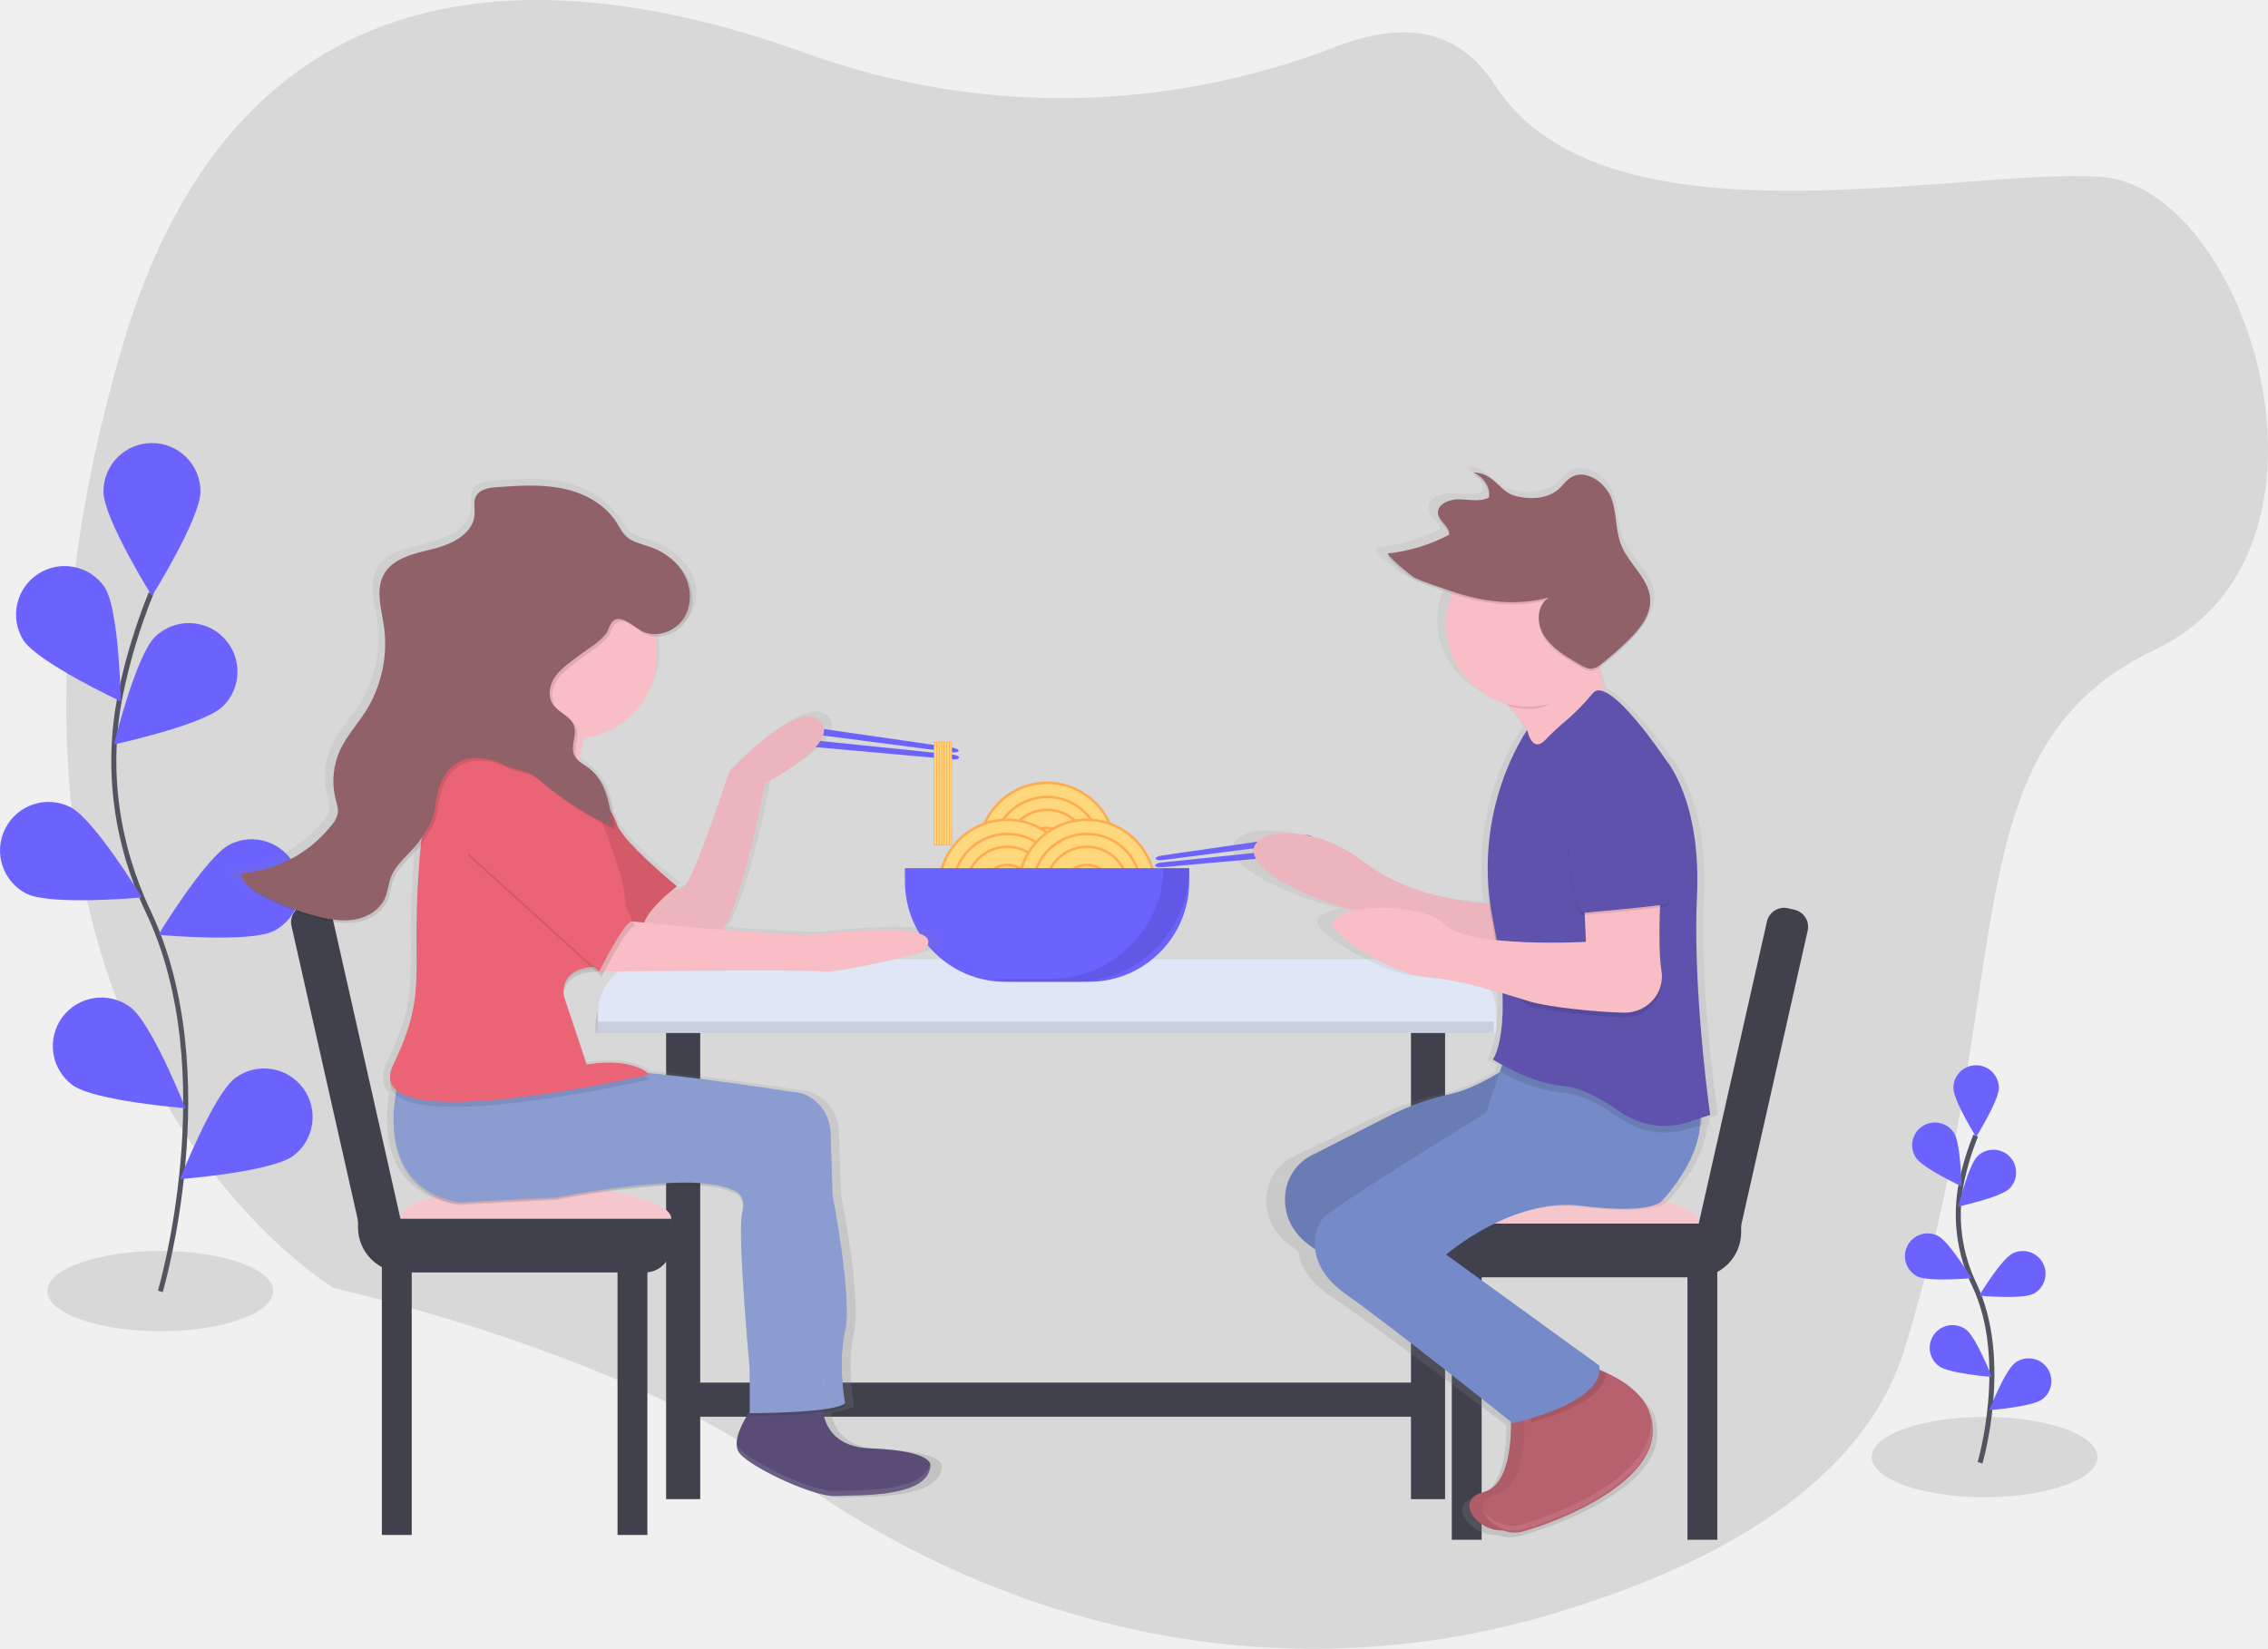
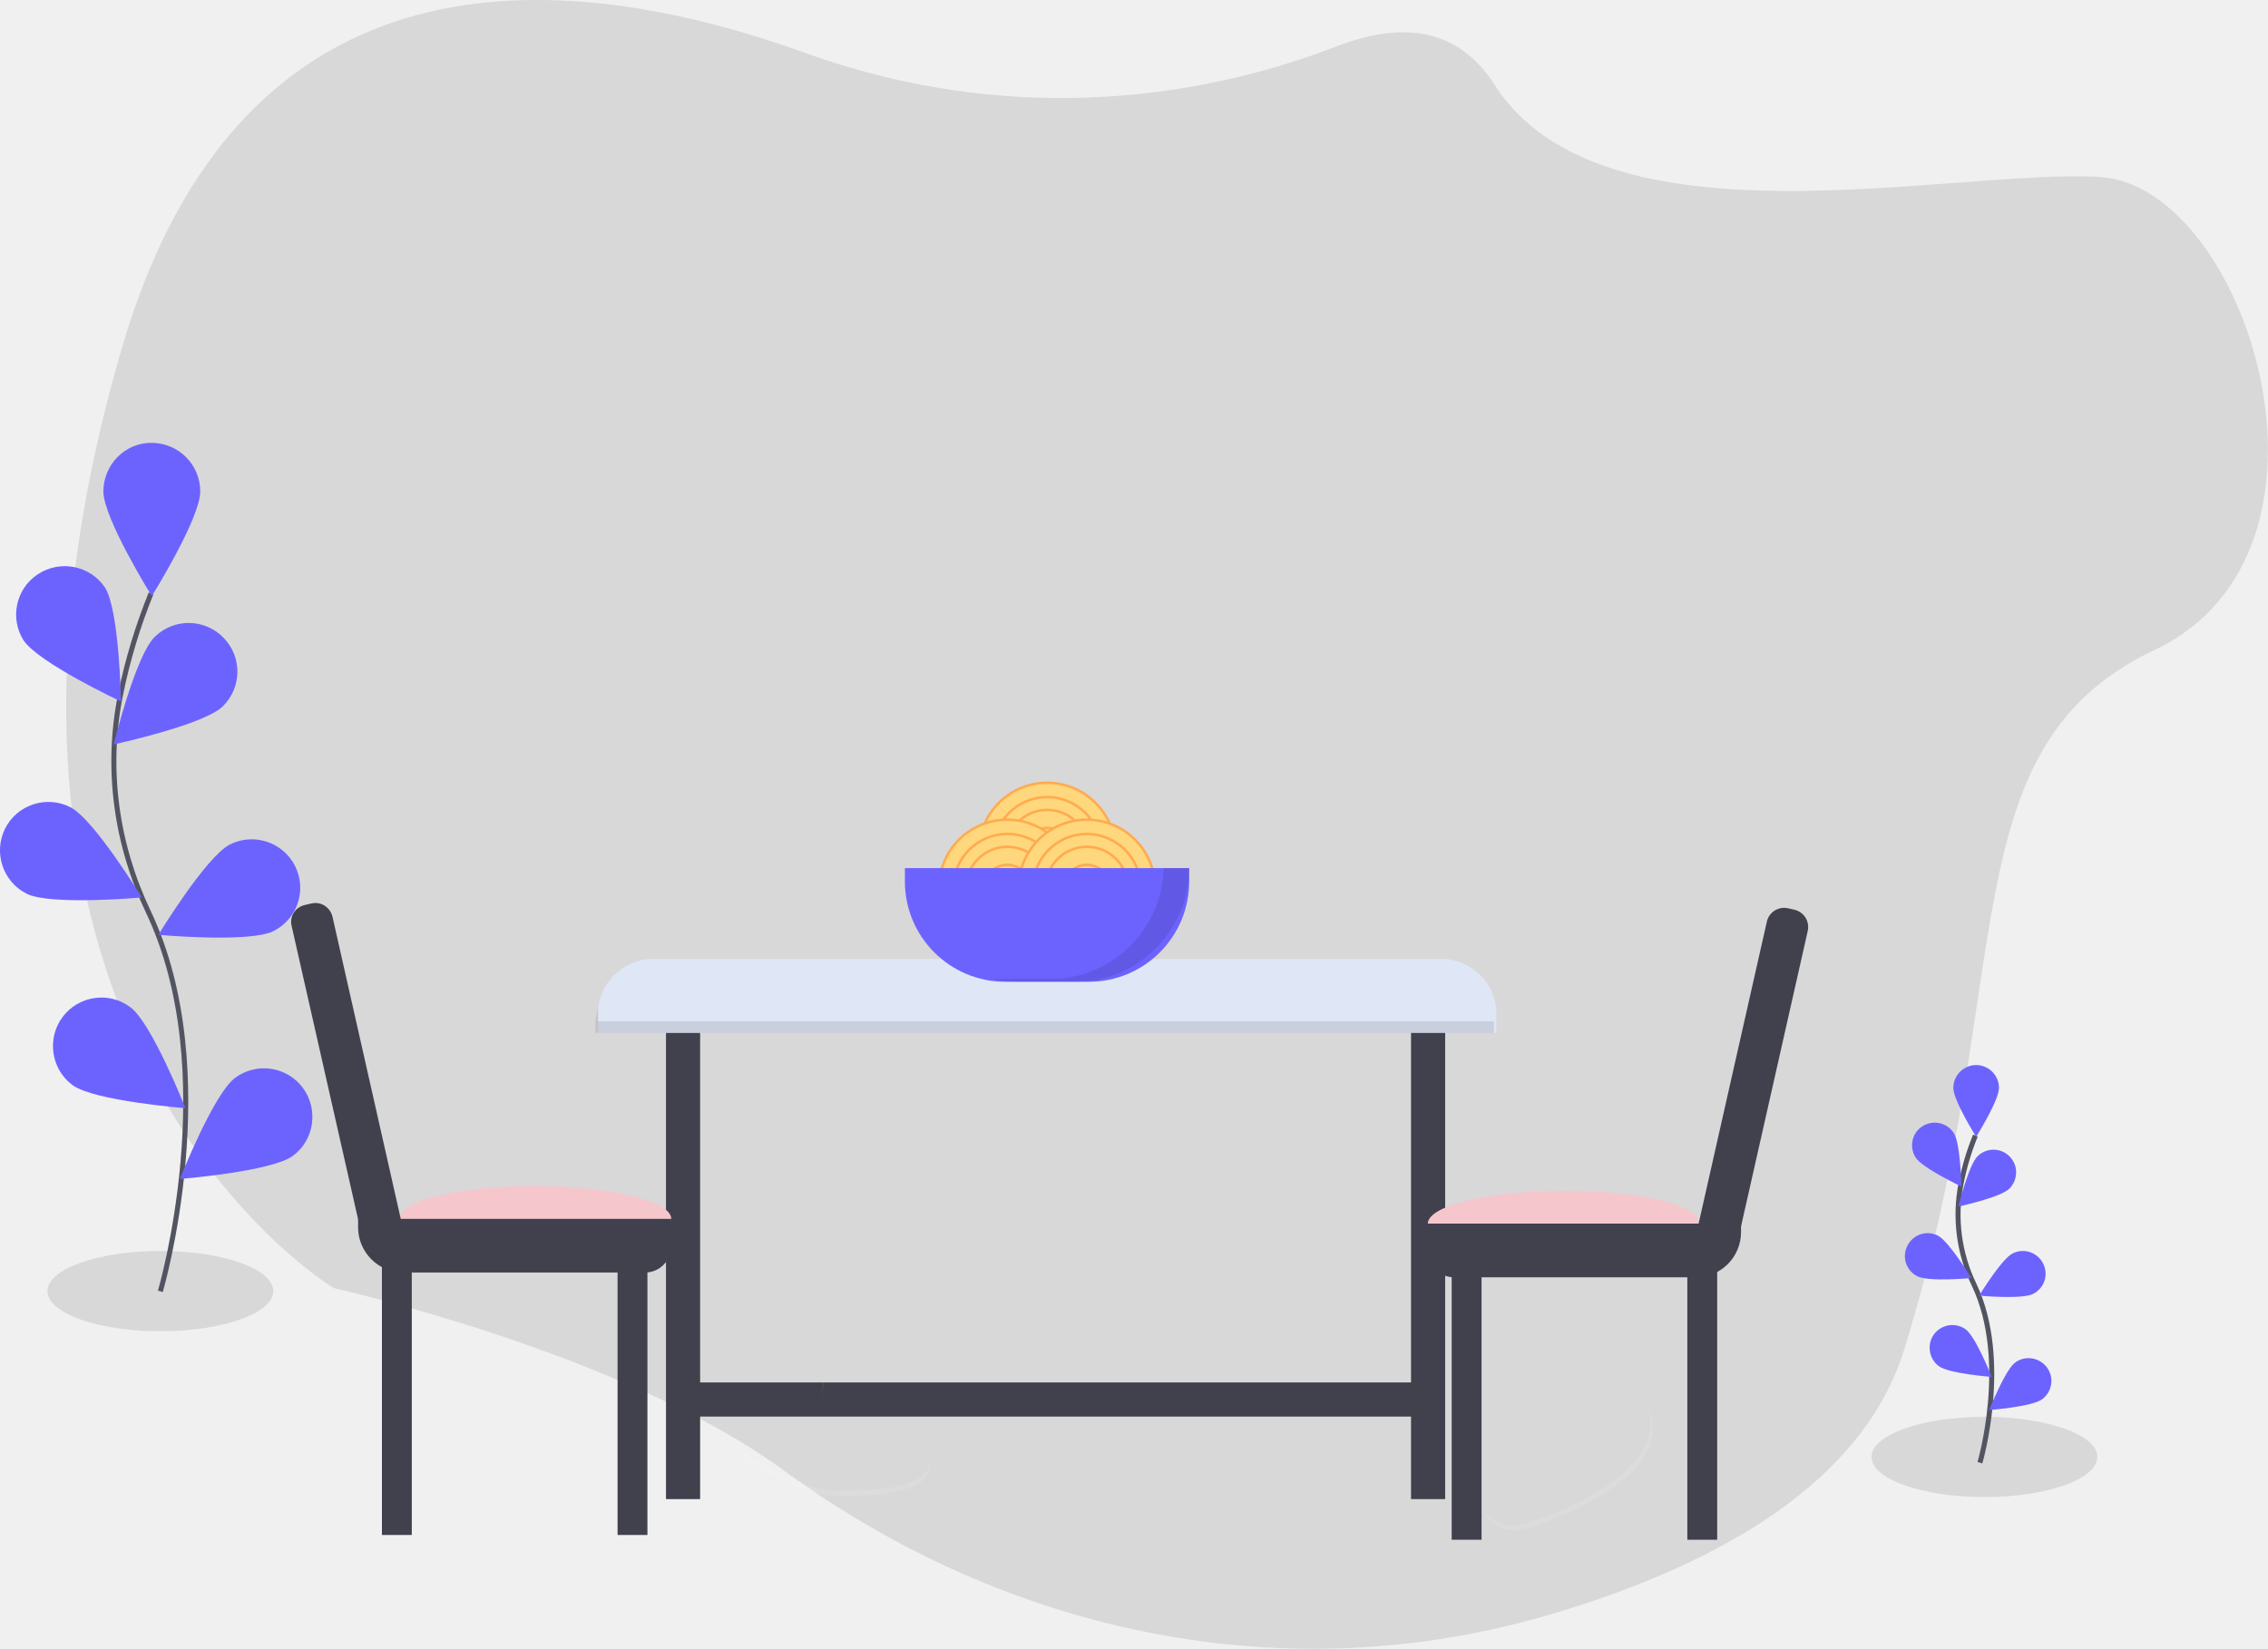
- <svg xmlns="http://www.w3.org/2000/svg" xmlns:xlink="http://www.w3.org/1999/xlink" id="d6af144a-e925-4ddf-847c-b38e3205da29" data-name="Layer 1" width="903.77" height="657.14" viewBox="0 0 903.77 657.14">
-   <defs>
-     <linearGradient id="a8b3c97d-e0d9-42bd-b729-a4d45980fc6b" x1="736" y1="734.18" x2="736" y2="307.18" gradientUnits="userSpaceOnUse">
-       <stop offset="0" stop-color="gray" stop-opacity="0.25" />
-       <stop offset="0.54" stop-color="gray" stop-opacity="0.12" />
-       <stop offset="1" stop-color="gray" stop-opacity="0.1" />
-     </linearGradient>
-     <linearGradient id="b66fe85f-ad74-4eee-9789-144feaee2a7f" x1="381.42" y1="718.18" x2="381.42" y2="312.18" xlink:href="#a8b3c97d-e0d9-42bd-b729-a4d45980fc6b" />
-   </defs>
-   <ellipse cx="63.87" cy="514.57" rx="45" ry="16" opacity="0.1" />
-   <ellipse cx="790.85" cy="580.72" rx="45" ry="16" opacity="0.1" />
-   <path d="M681,139.86c-68.48,26.45-142.71,27.68-211.66,2.78C371.62,107.36,244,98.33,196.71,260,116,536.21,281.12,634.8,281.12,634.8s115.28,25.84,179.11,72.53c90.67,66.32,201.71,88.49,306.31,57.39,66.89-19.89,124.22-52.52,140.61-105.91,45.84-149.32,16.74-239.07,99.7-278.44s36.8-185.22-22.2-188.53-198,30.52-241-36.77C728.32,131.18,704.87,130.63,681,139.86Z" transform="translate(-148.11 -121.43)" opacity="0.1" />
-   <path d="M937.14,704.42s12-40.84-2.26-70.9a64.51,64.51,0,0,1-5.22-40.47,108.49,108.49,0,0,1,5.73-19" transform="translate(-148.11 -121.43)" fill="none" stroke="#535461" stroke-miterlimit="10" stroke-width="2" />
-   <path d="M926.51,555.06c0,5,9.06,19.52,9.06,19.52s9.06-14.51,9.06-19.52a9.06,9.06,0,0,0-18.13,0Z" transform="translate(-148.11 -121.43)" fill="#6c63ff" />
-   <path d="M911.53,582.79c2.72,4.2,18.22,11.46,18.22,11.46s-.28-17.11-3-21.31a9.06,9.06,0,1,0-15.21,9.85Z" transform="translate(-148.11 -121.43)" fill="#6c63ff" />
-   <path d="M912.18,630.16c4.47,2.25,21.51.7,21.51.7s-8.88-14.63-13.35-16.88a9.06,9.06,0,1,0-8.16,16.18Z" transform="translate(-148.11 -121.43)" fill="#6c63ff" />
-   <path d="M920.75,665.9c4,3,21.08,4.32,21.08,4.32s-6.28-15.92-10.3-18.89a9.06,9.06,0,0,0-10.78,14.57Z" transform="translate(-148.11 -121.43)" fill="#6c63ff" />
-   <path d="M948.77,595.22c-3.59,3.49-20.32,7.1-20.32,7.1s4.1-16.61,7.69-20.1a9.06,9.06,0,0,1,12.63,13Z" transform="translate(-148.11 -121.43)" fill="#6c63ff" />
-   <path d="M958.26,637.13c-4.47,2.25-21.51.7-21.51.7S945.63,623.2,950.1,621a9.06,9.06,0,0,1,8.16,16.18Z" transform="translate(-148.11 -121.43)" fill="#6c63ff" />
-   <path d="M961.89,679.14c-4,3-21.08,4.32-21.08,4.32s6.28-15.92,10.3-18.89a9.06,9.06,0,0,1,10.78,14.57Z" transform="translate(-148.11 -121.43)" fill="#6c63ff" />
-   <path d="M212,636.12S237.69,549,207.2,484.8c-12.8-26.93-17-57.15-11.13-86.37a231.54,231.54,0,0,1,12.23-40.54" transform="translate(-148.11 -121.43)" fill="none" stroke="#535461" stroke-miterlimit="10" stroke-width="2" />
-   <path d="M189.33,317.34c0,10.68,19.34,41.66,19.34,41.66S228,328,228,317.34a19.34,19.34,0,1,0-38.68,0Z" transform="translate(-148.11 -121.43)" fill="#6c63ff" />
-   <path d="M157.36,376.51c5.81,9,38.88,24.46,38.88,24.46s-.6-36.52-6.41-45.48a19.34,19.34,0,0,0-32.47,21Z" transform="translate(-148.11 -121.43)" fill="#6c63ff" />
-   <path d="M158.75,477.63c9.54,4.81,45.91,1.49,45.91,1.49s-19-31.22-28.49-36a19.34,19.34,0,0,0-17.42,34.54Z" transform="translate(-148.11 -121.43)" fill="#6c63ff" />
-   <path d="M177,553.9c8.59,6.35,45,9.22,45,9.22s-13.4-34-22-40.32a19.34,19.34,0,0,0-23,31.1Z" transform="translate(-148.11 -121.43)" fill="#6c63ff" />
-   <path d="M236.85,403c-7.66,7.44-43.36,15.15-43.36,15.15s8.74-35.46,16.4-42.9a19.34,19.34,0,0,1,27,27.75Z" transform="translate(-148.11 -121.43)" fill="#6c63ff" />
-   <path d="M257.1,492.51c-9.54,4.81-45.91,1.49-45.91,1.49s19-31.22,28.49-36a19.34,19.34,0,1,1,17.42,34.54Z" transform="translate(-148.11 -121.43)" fill="#6c63ff" />
-   <path d="M264.85,582.17c-8.59,6.35-45,9.22-45,9.22s13.4-34,22-40.32a19.34,19.34,0,0,1,23,31.1Z" transform="translate(-148.11 -121.43)" fill="#6c63ff" />
-   <path d="M527.26,421.22,471.53,414c-2.26-.29-4-1.15-3.94-1.9h0c.1-.75,2-1.1,4.31-.77l55.61,8.05c1.53.22,2.69.8,2.62,1.31h0C530.06,421.17,528.78,421.42,527.26,421.22Z" transform="translate(-148.11 -121.43)" fill="#6c63ff" />
-   <path d="M527.61,422.17l-55.9-5.78c-2.27-.23-4.2.19-4.27.94h0c-.07.75,1.74,1.54,4,1.74l56,5c1.54.14,2.8-.16,2.85-.67h0C530.33,422.86,529.14,422.33,527.61,422.17Z" transform="translate(-148.11 -121.43)" fill="#6c63ff" />
-   <path d="M611.47,464.22,667.19,457c2.26-.29,4-1.15,3.94-1.9h0c-.1-.75-2-1.1-4.31-.77l-55.61,8.05c-1.53.22-2.69.8-2.62,1.31h0C608.66,464.17,609.94,464.42,611.47,464.22Z" transform="translate(-148.11 -121.43)" fill="#6c63ff" />
-   <path d="M611.11,465.17l55.9-5.78c2.27-.23,4.2.19,4.27.94h0c.07.75-1.74,1.54-4,1.74l-56,5c-1.54.14-2.8-.16-2.85-.67h0C608.39,465.86,609.58,465.33,611.11,465.17Z" transform="translate(-148.11 -121.43)" fill="#6c63ff" />
-   <rect x="265.44" y="402.64" width="13.59" height="194.86" fill="#40414d" />
-   <rect x="562.26" y="402.64" width="13.59" height="194.86" fill="#40414d" />
-   <path d="M260.25,386.78h314a22,22,0,0,1,22,22v2.92a0,0,0,0,1,0,0h-358a0,0,0,0,1,0,0v-2.92A22,22,0,0,1,260.25,386.78Z" fill="#dfe6f5" />
-   <path d="M259.25,386.78h314a22,22,0,0,1,22,22v2.92a0,0,0,0,1,0,0h-358a0,0,0,0,1,0,0v-2.92A22,22,0,0,1,259.25,386.78Z" opacity="0.1" />
-   <path d="M260.25,382.24h314a22,22,0,0,1,22,22v2.92a0,0,0,0,1,0,0h-358a0,0,0,0,1,0,0v-2.92A22,22,0,0,1,260.25,382.24Z" fill="#dfe6f5" />
-   <circle cx="417.25" cy="339.19" r="27.19" fill="#ffd77c" stroke="#ffab50" stroke-miterlimit="10" />
-   <circle cx="417.25" cy="339.19" r="21.55" fill="#ffd77c" stroke="#ffab50" stroke-miterlimit="10" />
-   <circle cx="417.25" cy="339.19" r="16.42" fill="#ffd77c" stroke="#ffab50" stroke-miterlimit="10" />
-   <circle cx="417.25" cy="339.19" r="9.23" fill="#ffd77c" stroke="#ffab50" stroke-miterlimit="10" />
-   <circle cx="401.39" cy="353.92" r="27.19" fill="#ffd77c" stroke="#ffab50" stroke-miterlimit="10" />
-   <circle cx="401.39" cy="353.92" r="21.55" fill="#ffd77c" stroke="#ffab50" stroke-miterlimit="10" />
-   <circle cx="401.39" cy="353.92" r="16.42" fill="#ffd77c" stroke="#ffab50" stroke-miterlimit="10" />
-   <circle cx="401.39" cy="353.92" r="9.23" fill="#ffd77c" stroke="#ffab50" stroke-miterlimit="10" />
-   <circle cx="433.11" cy="353.92" r="27.19" fill="#ffd77c" stroke="#ffab50" stroke-miterlimit="10" />
-   <circle cx="433.11" cy="353.92" r="21.55" fill="#ffd77c" stroke="#ffab50" stroke-miterlimit="10" />
-   <circle cx="433.11" cy="353.92" r="16.42" fill="#ffd77c" stroke="#ffab50" stroke-miterlimit="10" />
-   <circle cx="433.11" cy="353.92" r="9.23" fill="#ffd77c" stroke="#ffab50" stroke-miterlimit="10" />
-   <path d="M360.6,346H473.89a0,0,0,0,1,0,0v5.32a40,40,0,0,1-40,40H400.6a40,40,0,0,1-40-40V346A0,0,0,0,1,360.6,346Z" fill="#6c63ff" />
-   <path d="M611.78,467.42a45.31,45.31,0,0,1-45.29,44.18H544A45.42,45.42,0,0,0,554,512.74h22.66A45.32,45.32,0,0,0,622,467.42Z" transform="translate(-148.11 -121.43)" opacity="0.1" />
-   <rect x="563.1" y="532" width="13.59" height="294.56" transform="translate(1101.06 -12.05) rotate(90)" fill="#40414d" />
-   <rect x="152.17" y="503.59" width="11.89" height="108.18" fill="#40414d" />
-   <rect x="246.08" y="503.59" width="11.89" height="108.18" fill="#40414d" />
-   <path d="M415.6,607.19c0,7.22-24.48,13.08-54.68,13.08s-53.49-5.85-53.49-13.08,23.29-13.08,53.49-13.08S415.6,600,415.6,607.19Z" transform="translate(-148.11 -121.43)" fill="#f6c6cd" />
-   <path d="M142.66,485.75H267.48a0,0,0,0,1,0,0v10.9a10.5,10.5,0,0,1-10.5,10.5H160.66a18,18,0,0,1-18-18v-3.4A0,0,0,0,1,142.66,485.75Z" fill="#40414d" />
-   <path d="M285.89,480h2.64a7,7,0,0,1,7,7V628.58a0,0,0,0,1,0,0h-4a12.66,12.66,0,0,1-12.66-12.66V487A7,7,0,0,1,285.89,480Z" transform="translate(-263.1 -44.6) rotate(-12.72)" fill="#40414d" />
-   <rect x="820.55" y="626.94" width="11.89" height="108.18" transform="translate(1504.87 1240.63) rotate(-180)" fill="#40414d" />
-   <rect x="726.64" y="626.94" width="11.89" height="108.18" transform="translate(1317.05 1240.63) rotate(-180)" fill="#40414d" />
-   <path d="M717.13,609.11c0,7.22,24.48,13.08,54.68,13.08s53.49-5.85,53.49-13.08S802,596,771.81,596,717.13,601.89,717.13,609.11Z" transform="translate(-148.11 -121.43)" fill="#f6c6cd" />
-   <path d="M735.13,609.11h96.32a10.5,10.5,0,0,1,10.5,10.5v10.9a0,0,0,0,1,0,0H717.13a0,0,0,0,1,0,0v-3.4A18,18,0,0,1,735.13,609.11Z" transform="translate(1410.96 1118.19) rotate(-180)" fill="#40414d" />
-   <path d="M849.85,481.91h4a0,0,0,0,1,0,0V623.51a7,7,0,0,1-7,7h-2.64a7,7,0,0,1-7-7V494.57A12.66,12.66,0,0,1,849.85,481.91Z" transform="translate(1399.71 1163.49) rotate(-167.28)" fill="#40414d" />
-   <path d="M829.17,567l3.51-1.11s-6-40.08-5.94-76c0-1,0-2.07,0-3.1.07-2.24.15-4.46.26-6.63.14-2.78.17-5.43.15-8,.33-34.59-13.3-49.2-13.3-49.2s-16-22.82-25.59-27.26c-.83-2.6-1.78-5.94-2.62-9.82.31-.21.61-.42.9-.64a129.45,129.45,0,0,0,11.35-9.47c4.92-4.61,9.64-10.23,9.38-16.57a12.16,12.16,0,0,0-.06-1.85c-.91-7.65-8.86-13.41-12.07-20.66-2.7-6.09-1.89-12.87-4.25-19.05s-10.6-11.93-16.82-8.68c-2.29,1.2-3.67,3.32-5.58,4.93-4.74,4-12.38,4.37-18.86,2.55s-8.4-9.24-17.46-9.26a10.53,10.53,0,0,1,2.29,1.09,14.42,14.42,0,0,0-2.29-.2,10,10,0,0,1,6.92,8.41,6.92,6.92,0,0,1-.08.72c-3.62,1.95-8.38.84-12.72.77s-9.28,2.12-8.85,5.67a3.43,3.43,0,0,0,0,1.22c.57,2.69,4.17,4.72,4.61,7.21,0,.07,0,.13,0,.2a74.76,74.76,0,0,1-25.65,7.48c-.29,0-.16.35.26.86l-.26,0c-1.63.17,9.77,9.18,11.07,9.77,4.76,2.16,10.45,3.75,15.49,5.41l.44.14a31.54,31.54,0,0,0-2.57,12.49c0,15.4,11.07,28.34,26.06,32,2.8,3.27,5.74,6.86,8.42,10.43h-.19S737.89,433.77,738.44,468a100.05,100.05,0,0,0,.68,12.84c-11.08-.63-34.89-3.55-53-16.81-24.43-17.87-51.68-12.51-46-1.79s34.77,19.65,39.46,20.55c.44.08,1.46.32,2.92.68-5.78,1.09-9.74,3-9.5,5.57.47,4.91,25.37,20.55,40.4,21.44,9.93.59,21.88,3.65,31.31,6.34.91,20.55-4.06,26.71-4.06,26.71s1.48.91,3.93,2.2l-1.05,3c-6.1,3.52-13.62,7.19-20.46,8.67a112.38,112.38,0,0,0-25.24,8.4l-33.83,16.35a19.59,19.59,0,0,0-11.2,15.39c-.74,6.93,1.35,15.59,12.67,22.46.7,5.63,4.14,12.2,13.17,18.22,17.5,11.64,63.49,46.51,69.75,51.27.12,8.51-1,25.58-11.5,28.24-13.16,3.34-2.57,16,8.07,15.5a13.94,13.94,0,0,0,7.91.58c11.28-2.68,52.62-17,55.44-38.42a20.53,20.53,0,0,0,.16-2.8,18.68,18.68,0,0,0-2.62-10.41,18.74,18.74,0,0,1,1.07,3c-3.42-7.8-11.75-12.7-18.23-15.46,0-.07,0-.15,0-.22-1-.39-2-.71-2.82-1a8.39,8.39,0,0,0-.13-1.73l-64.83-44.67s28.19-23.23,57.32-19.65S812,600.74,812,600.74s14.94-14.21,16.44-30.57l.94-.25S829.31,568.89,829.17,567Z" transform="translate(-148.11 -121.43)" fill="url(#a8b3c97d-e0d9-42bd-b729-a4d45980fc6b)" />
-   <path d="M750,683.35s2.65,29.17-10.61,32.71-.88,17.68,9.72,15,49.51-16.8,52.16-38-26.52-28.29-26.52-28.29Z" transform="translate(-148.11 -121.43)" fill="#b8616e" />
-   <path d="M750,683.35s2.65,29.17-10.61,32.71-.88,17.68,9.72,15,49.51-16.8,52.16-38-26.52-28.29-26.52-28.29Z" transform="translate(-148.11 -121.43)" opacity="0.05" />
-   <path d="M755.33,684.23s2.65,29.17-10.61,32.71-.88,17.68,9.72,15,49.51-16.8,52.16-38-26.52-28.29-26.52-28.29Z" transform="translate(-148.11 -121.43)" fill="#b8616e" />
-   <path d="M782.73,666.55,758,685.12s.11,1.26.18,3.27c9.34-2.56,29.69-9.36,30-20A47.92,47.92,0,0,0,782.73,666.55Z" transform="translate(-148.11 -121.43)" opacity="0.1" />
-   <rect x="608.54" y="290.95" width="10.61" height="7.96" fill="#f8bdc5" />
-   <path d="M757.1,541s-16.85,13.24-30.69,16.38a102.16,102.16,0,0,0-23.75,8.31l-31.83,16.18a19.34,19.34,0,0,0-10.54,15.23c-.91,9,2.71,20.84,24.31,27.88l68.07,56.58,21.22-17.68L701.4,608.2l55.7-34.48Z" transform="translate(-148.11 -121.43)" fill="#758ac8" />
-   <path d="M757.1,541s-16.85,13.24-30.69,16.38a102.16,102.16,0,0,0-23.75,8.31l-31.83,16.18a19.34,19.34,0,0,0-10.54,15.23c-.91,9,2.71,20.84,24.31,27.88l68.07,56.58,21.22-17.68L701.4,608.2l55.7-34.48Z" transform="translate(-148.11 -121.43)" opacity="0.1" />
-   <path d="M747.37,481.78s-32.71.88-55.7-16.8-48.62-12.38-43.32-1.77,32.71,19.45,37.13,20.33,68.07,18.57,68.07,18.57Z" transform="translate(-148.11 -121.43)" fill="#f8bdc5" />
-   <path d="M747.37,481.78s-32.71.88-55.7-16.8-48.62-12.38-43.32-1.77,32.71,19.45,37.13,20.33,68.07,18.57,68.07,18.57Z" transform="translate(-148.11 -121.43)" opacity="0.05" />
-   <path d="M750.91,533.06,740.3,564.89s-59.67,36.69-64.54,41.55c-3.78,3.78-8.84,18.57,8.84,30.94s66.3,51.28,66.3,51.28,37.13-8,34.48-23l-61-44.2s26.52-23,53.93-19.45,31.83-1.77,31.83-1.77S831.36,579,824.28,558.7,750.91,533.06,750.91,533.06Z" transform="translate(-148.11 -121.43)" fill="#758ac8" />
-   <path d="M737.65,389s30.06,32.71,28.29,42.43,23.87-28.29,23.87-28.29-8-19.45-6.19-40.67Z" transform="translate(-148.11 -121.43)" fill="#f8bdc5" />
-   <path d="M763.88,419a87.88,87.88,0,0,1,6.47-6.17,89.71,89.71,0,0,0,12.39-12.37c6.19-8,29.17,26.52,29.17,26.52s14.14,15.91,12.38,53.93,2.21,88.85,2.21,88.85l-5.35,1.49a30.63,30.63,0,0,1-27.1-3.85c-7.06-4.88-16-10-22.8-10.46-13.26-.88-25.2-8.4-25.2-8.4s5.75-13.7-3.09-57.91S756.65,415,756.65,415,758.43,424.62,763.88,419Z" transform="translate(-148.11 -121.43)" opacity="0.1" />
-   <path d="M829.59,565.77l-5.3,1.77-3.15,1.05a30.62,30.62,0,0,1-27.1-3.85c-7.05-4.87-16-10-22.8-10.46C758,553.39,743,543.67,743,543.67s8.84-11.49,0-55.7,13.7-75.59,13.7-75.59,1.78,9.57,7.23,3.94a86.81,86.81,0,0,1,6.46-6.16,89.71,89.71,0,0,0,12.39-12.37c6.19-8,29.17,26.52,29.17,26.52s14.14,15.91,12.38,53.93c-.19,4-.27,8.12-.28,12.29C823.92,526.11,829.59,565.77,829.59,565.77Z" transform="translate(-148.11 -121.43)" fill="#5e52ad" />
-   <path d="M779.2,479.13l.88,19.45s-46.86,2.65-56.58-7.07S750,520.1,758,522.45c7.51,2.21,26.9,4.16,37.07,4.36a15,15,0,0,0,14-8.49,14.15,14.15,0,0,0,1.1-8.25c-1.77-11.49,0-36.25,0-36.25Z" transform="translate(-148.11 -121.43)" opacity="0.1" />
-   <path d="M779.2,477.36l.88,19.45s-46.86,2.65-56.58-7.07-44.89-7.57-44.2,0c.44,4.86,23.87,20.33,38,21.22S750,518.33,758,520.68c7.51,2.21,26.9,4.16,37.07,4.36a15,15,0,0,0,14-8.49,14.15,14.15,0,0,0,1.1-8.25c-1.77-11.49,0-36.25,0-36.25Z" transform="translate(-148.11 -121.43)" fill="#f8bdc5" />
-   <path d="M789.81,420.78s-20.33,2.65-17.68,32.71,6.19,32.71,6.19,32.71,30.06-2.65,33.59-3.54,1.77-33.59,1.77-33.59S812.79,419.9,789.81,420.78Z" transform="translate(-148.11 -121.43)" opacity="0.1" />
-   <path d="M789.81,419.9s-20.33,2.65-17.68,32.71,6.19,32.71,6.19,32.71,30.06-2.65,33.59-3.54,1.77-33.59,1.77-33.59S812.79,419,789.81,419.9Z" transform="translate(-148.11 -121.43)" fill="#5e52ad" />
-   <path d="M782.29,381.44c-1.39-7,1.46-9.16,2.21-18.12l-46,26.52s5.27,5.74,11.26,13.11a32.77,32.77,0,0,0,8.19,1C770,404,776.59,391.06,782.29,381.44Z" transform="translate(-148.11 -121.43)" opacity="0.1" />
-   <circle cx="608.98" cy="248.96" r="32.71" fill="#f8bdc5" />
-   <path d="M765.34,360.46c-5,3.18-5.07,10.37-1.85,15.35s8.77,8.27,14.11,11.37c1.55.9,3.26,1.83,5,1.63a7.37,7.37,0,0,0,3.58-1.81,123.46,123.46,0,0,0,10.68-9.37c4.86-4.78,9.53-10.67,8.77-17.34-.86-7.57-8.34-13.27-11.36-20.44-2.54-6-1.78-12.73-4-18.86s-10-11.8-15.82-8.59c-2.15,1.18-3.45,3.29-5.25,4.88-4.46,3.94-11.65,4.33-17.75,2.53s-7.91-9.15-16.42-9.17c4.23,1.49,7.09,5.9,6.44,9.92-3.41,1.93-7.89.83-12,.76s-9,2.23-8.29,5.93c.62,3,4.95,5.23,4.31,8.23a67.76,67.76,0,0,1-24.14,7.4c-1.53.17,9.19,9.08,10.41,9.67,4.47,2.14,9.84,3.71,14.57,5.35C739.18,362.33,752.34,363.91,765.34,360.46Z" transform="translate(-148.11 -121.43)" opacity="0.1" />
-   <path d="M765.34,359.57c-5,3.18-5.07,10.37-1.85,15.35s8.77,8.27,14.11,11.37c1.55.9,3.26,1.83,5,1.63a7.37,7.37,0,0,0,3.58-1.81,123.46,123.46,0,0,0,10.68-9.37c4.86-4.78,9.53-10.67,8.77-17.34-.86-7.57-8.34-13.27-11.36-20.44-2.54-6-1.78-12.73-4-18.86s-10-11.8-15.82-8.59c-2.15,1.18-3.45,3.29-5.25,4.88-4.46,3.94-11.65,4.33-17.75,2.53s-7.91-9.15-16.42-9.17c4.23,1.49,7.09,5.9,6.44,9.92-3.41,1.93-7.89.83-12,.76s-9,2.23-8.29,5.93c.62,3,4.95,5.23,4.31,8.23a67.76,67.76,0,0,1-24.14,7.4c-1.53.17,9.19,9.08,10.41,9.67,4.47,2.14,9.84,3.71,14.57,5.35C739.18,361.45,752.34,363,765.34,359.57Z" transform="translate(-148.11 -121.43)" fill="#916168" />
-   <path d="M804.29,680.89a19.51,19.51,0,0,1,1.43,10.41c-2.65,21.22-41.55,35.36-52.16,38-5.59,1.4-11.68-1.87-14.23-5.8,1.64,4.62,8.7,9.17,15.12,7.57,10.61-2.65,49.51-16.8,52.16-38A19.41,19.41,0,0,0,804.29,680.89Z" transform="translate(-148.11 -121.43)" fill="#fff" opacity="0.1" />
-   <path d="M523.34,705h0c-.79-1.78-4.89-5.25-24.66-6-13.54-.51-18.15-7.66-19.4-14.64,4.45-.58,7.93-1.38,9.07-2.49,0,0-.06-.32-.16-.89l.16-.12A93.7,93.7,0,0,1,487,665.62a58.64,58.64,0,0,1,1.38-13,38.34,38.34,0,0,0,.69-8.57c.11-17-5.86-46.88-5.86-46.88l-.82-24.83A17.25,17.25,0,0,0,473,557.44a14.13,14.13,0,0,0-6.35-1.58s-31.34-4.94-59.55-7.63c-2-1.61-9.05-5.95-25.21-3.46l-9.3-27.22a7.73,7.73,0,0,1-.16-1c.33-3.46,2.64-8.67,13.41-9l2.25,2s.4-.79,1.07-2c13.36-.15,86.14-.89,89.89,0,4.13,1,40.31-7.06,41.35-8.06,14.06-13.71-41.35-7.06-41.35-7.06-5.45.89-23.06-.17-41.1-1.64,8.93-13.39,17.33-58.84,17.33-58.84s32-16.13,22.74-25.2-37.21,20.16-37.21,20.16-11.37,33.27-16.54,43.35c-2,4-4.59,4.82-6.9,4.36,1.05-.84,1.73-1.34,1.73-1.34s-22.74-18.15-24.81-25.2a16.84,16.84,0,0,0-1.52-3.31c-1.09-6.39-3-12.68-7.66-16.87a17.33,17.33,0,0,0-2.58-2.27c-1.26-.9-2.69-1.68-3.88-2.66l0,0c.67-3.08,1.45-6.28,2.26-9.38,16.88-2,30-16,30-33a32.55,32.55,0,0,0-.91-7.61,14.66,14.66,0,0,0,13-6.26c3.41-5.08,3.3-12,.44-17.36a21.49,21.49,0,0,0-4.58-5.78,27.09,27.09,0,0,0-10.5-6.56c-3.43-1.19-7.22-1.9-9.94-4.23a44.09,44.09,0,0,1-3.31-5,25.59,25.59,0,0,0-4-4.66c-5-5.15-12.06-8.32-19.25-9.72-8.76-1.71-17.81-1.1-26.72-.49-3.33.23-7.24.82-8.74,3.72-1.13,2.18-.39,4.79-.54,7.22-.47,7.73-9.31,12-17,13.87S302,341.22,298.29,348c-3.37,6.12-1,13.54.08,20.41A49.93,49.93,0,0,1,290.84,403c-3.38,5.17-7.74,9.77-10.41,15.32a29.21,29.21,0,0,0-1.94,19.86c.5,1.94,1.22,3.92.86,5.9a10.29,10.29,0,0,1-2.34,4.39A53,53,0,0,1,239.31,468a10.8,10.8,0,0,0,3.44,5.19,24.85,24.85,0,0,0,7.14,4.93,107.81,107.81,0,0,0,21.9,8.15c5.1,1.29,10.43,2.21,15.62,1.33s10.25-3.85,12.38-8.55c1.24-2.72,1.42-5.8,2.52-8.57,2.19-5.54,7.62-9.13,11.29-13.88a347.08,347.08,0,0,0-1.75,36.84c0,3.85,0,7.32,0,10.54,0,13.89-1,23.47-9.61,40.82a10.36,10.36,0,0,0-1.29,6,6.58,6.58,0,0,0,2.25,6.11,59.24,59.24,0,0,0-.87,10.48c-.12,12.64,4.15,29.61,26.79,33.91l40.31-2s56.85-11.09,72.35-3a5.72,5.72,0,0,1,4.53,5.58,12.83,12.83,0,0,1-.39,2.49,39.15,39.15,0,0,0-.49,7.93c-.07,17,3.59,55.58,3.59,55.58v16.36c-2.58,3.88-5.76,9.62-5.35,13.85,0,.09,0,.19,0,.28s0,.25.06.37,0,.22.07.33.06.21.09.32.08.24.13.35.07.18.11.27.13.26.2.38l.12.21a4.84,4.84,0,0,0,.4.55c5.17,6,31,17.61,39.28,17.14,8.79-.5,38.24,1,39.28-12.1A1.59,1.59,0,0,0,523.34,705Z" transform="translate(-148.11 -121.43)" fill="url(#b66fe85f-ad74-4eee-9789-144feaee2a7f)" />
-   <path d="M449.86,679.68s-12,15-7,21,30,17.47,38,17c8.5-.5,37,1,38-12,0,0,2-6-24-7s-18-28-18-28Z" transform="translate(-148.11 -121.43)" fill="#594c76" />
-   <path d="M306.86,553.68s-12,41,24,48l39-2s55-11,70-3c0,0,6,1,4,9s3,62,3,62v18s34,0,38-4c0,0-3-16,0-29s-5-54-5-54L479.07,574a17.16,17.16,0,0,0-9.06-14.8,13.4,13.4,0,0,0-6.14-1.56s-68-11-92-9S306.86,553.68,306.86,553.68Z" transform="translate(-148.11 -121.43)" opacity="0.1" />
-   <path d="M306.86,552.68s-12,41,24,48l39-2s55-11,70-3c0,0,6,1,4,9s3,62,3,62v18s34,0,38-4c0,0-3-16,0-29s-5-54-5-54L479.07,573a17.16,17.16,0,0,0-9.06-14.8,13.4,13.4,0,0,0-6.14-1.56s-68-11-92-9S306.86,552.68,306.86,552.68Z" transform="translate(-148.11 -121.43)" fill="#8b9cd1" />
-   <path d="M409.86,471.68s8,10,13,0,16-43,16-43,27-29,36-20-22,25-22,25-11,61-21,62-25,0-25,0l-5-11Z" transform="translate(-148.11 -121.43)" fill="#f8bdc5" />
-   <path d="M409.86,471.68s8,10,13,0,16-43,16-43,27-29,36-20-22,25-22,25-11,61-21,62-25,0-25,0l-5-11Z" transform="translate(-148.11 -121.43)" opacity="0.05" />
-   <path d="M373.86,421.68s18,21,20,28,24,25,24,25-16,12-13,18-21-20-21-20l-28-41Z" transform="translate(-148.11 -121.43)" fill="#eb6475" />
-   <path d="M373.86,421.68s18,21,20,28,24,25,24,25-16,12-13,18-21-20-21-20l-28-41Z" transform="translate(-148.11 -121.43)" opacity="0.1" />
-   <path d="M385.86,397.68s-9,29-9,40-38-3-37-9,22-28,23-37S385.86,397.68,385.86,397.68Z" transform="translate(-148.11 -121.43)" fill="#f8bdc5" />
-   <path d="M355.86,417.68s-35-9-40,42,4,57-11,88,102,4,102,4-6-7-25-4l-9-27s-3-12,14-12,9-35,9-35-9-30-14-33S367.86,419.68,355.86,417.68Z" transform="translate(-148.11 -121.43)" opacity="0.1" />
-   <path d="M355.86,415.68s-35-9-40,42,4,57-11,88,102,4,102,4-6-7-25-4l-9-27s-3-12,14-12,9-35,9-35-9-30-14-33S367.86,417.68,355.86,415.68Z" transform="translate(-148.11 -121.43)" fill="#eb6475" />
-   <path d="M390.86,487.68s73,8,85,6c0,0,53.6-6.6,40,7-1,1-36,9-40,8s-89,0-89,0l-1-10Z" transform="translate(-148.11 -121.43)" fill="#f8bdc5" />
-   <path d="M334.86,462.68l53,48s10-20,13-20-36-59-36-59-10-12-16-6S324.86,427.68,334.86,462.68Z" transform="translate(-148.11 -121.43)" opacity="0.1" />
-   <path d="M333.86,460.68l53,48s10-20,13-20-36-59-36-59-10-12-16-6S323.86,425.68,333.86,460.68Z" transform="translate(-148.11 -121.43)" fill="#eb6475" />
-   <circle cx="228.75" cy="261.25" r="33" fill="#f8bdc5" />
-   <path d="M405.76,374.39c5.6,2.21,12.46-.44,15.76-5.47s3.2-11.88.42-17.22-7.92-9.22-13.59-11.24c-3.44-1.22-7.27-1.92-9.91-4.44-1.67-1.59-2.66-3.74-3.91-5.68-4.67-7.28-13-11.58-21.47-13.27s-17.23-1.09-25.85-.49c-3.22.23-7,.81-8.46,3.69-1.09,2.16-.38,4.75-.52,7.16-.45,7.67-9,11.92-16.47,13.76s-16.13,3.57-19.77,10.33c-3.26,6.07-.93,13.43.08,20.25A50.54,50.54,0,0,1,294.79,406c-3.27,5.13-7.48,9.69-10.07,15.2a29.64,29.64,0,0,0-1.88,19.7c.49,1.93,1.18,3.89.84,5.85a10.29,10.29,0,0,1-2.26,4.35,50.88,50.88,0,0,1-36.47,19.42c1.14,4.29,5.29,7,9.24,9a102.69,102.69,0,0,0,21.18,8.08c4.93,1.28,10.09,2.19,15.11,1.32s9.91-3.82,12-8.48c1.2-2.7,1.38-5.75,2.44-8.51,2.39-6.19,8.76-9.93,12.18-15.62,3.27-5.44,4.54-6.08,5.37-12.36s2.66-13.06,7.82-16.75c5.4-3.87,13-3.13,19-.16s9.71,1.81,14.72,6.17a122,122,0,0,0,29.21,18.82c-1-8.72-2.61-18.45-9.69-23.64-2-1.49-4.53-2.63-5.59-4.91-1.69-3.63,1.2-8.06-.11-11.85s-6.29-5.19-8.5-8.63c-1.88-2.92-1.37-6.89.39-9.89s4.54-5.22,7.31-7.32q3.69-2.79,7.48-5.45a26.72,26.72,0,0,0,6.08-5.3c1-1.37,1.66-4.37,3.05-5.34C397.14,367.28,402.52,373.12,405.76,374.39Z" transform="translate(-148.11 -121.43)" opacity="0.1" />
-   <path d="M404.76,373.39c5.6,2.21,12.46-.44,15.76-5.47s3.2-11.88.42-17.22-7.92-9.22-13.59-11.24c-3.44-1.22-7.27-1.92-9.91-4.44-1.67-1.59-2.66-3.74-3.91-5.68-4.67-7.28-13-11.58-21.47-13.27s-17.23-1.09-25.85-.49c-3.22.23-7,.81-8.46,3.69-1.09,2.16-.38,4.75-.52,7.16-.45,7.67-9,11.92-16.47,13.76s-16.13,3.57-19.77,10.33c-3.26,6.07-.93,13.43.08,20.25A50.54,50.54,0,0,1,293.79,405c-3.27,5.13-7.48,9.69-10.07,15.2a29.64,29.64,0,0,0-1.88,19.7c.49,1.93,1.18,3.89.84,5.85a10.29,10.29,0,0,1-2.26,4.35,50.88,50.88,0,0,1-36.47,19.42c1.14,4.29,5.29,7,9.24,9a102.69,102.69,0,0,0,21.18,8.08c4.93,1.28,10.09,2.19,15.11,1.32s9.91-3.82,12-8.48c1.2-2.7,1.38-5.75,2.44-8.51,2.39-6.19,8.76-9.93,12.18-15.62,3.27-5.44,4.54-6.08,5.37-12.36s2.66-13.06,7.82-16.75c5.4-3.87,13-3.13,19-.16s9.71,1.81,14.72,6.17a122,122,0,0,0,29.21,18.82c-1-8.72-2.61-18.45-9.69-23.64-2-1.49-4.53-2.63-5.59-4.91-1.69-3.63,1.2-8.06-.11-11.85s-6.29-5.19-8.5-8.63c-1.88-2.92-1.37-6.89.39-9.89s4.54-5.22,7.31-7.32q3.69-2.79,7.48-5.45a26.72,26.72,0,0,0,6.08-5.3c1-1.37,1.66-4.37,3.05-5.34C396.14,366.28,401.52,372.12,404.76,373.39Z" transform="translate(-148.11 -121.43)" fill="#916168" />
-   <g opacity="0.1">
-     <path d="M475.72,678.56a34.56,34.56,0,0,1,1.14-7.88l-.5.17A34.82,34.82,0,0,0,475.72,678.56Z" transform="translate(-148.11 -121.43)" fill="#fff" />
-     <path d="M480.86,715.68c-8,.47-33-11-38-17a5.33,5.33,0,0,1-1.16-2.84,6.28,6.28,0,0,0,1.16,4.84c5,6,30,17.47,38,17,8.5-.5,37,1,38-12a1.62,1.62,0,0,0-.14-1.06C516.43,716.6,489.15,715.19,480.86,715.68Z" transform="translate(-148.11 -121.43)" fill="#fff" />
+ <svg xmlns="http://www.w3.org/2000/svg" version="1.1" id="d6af144a-e925-4ddf-847c-b38e3205da29" x="0px" y="0px" viewBox="0 0 903.8 657.1" style="enable-background:new 0 0 903.8 657.1;" xml:space="preserve">
+   <style type="text/css">
+ 	.st0{opacity:0.1;enable-background:new    ;}
+ 	.st1{fill:none;stroke:#535461;stroke-width:2;stroke-miterlimit:10;}
+ 	.st2{fill:#6C63FF;}
+ 	.st3{fill:#40414D;}
+ 	.st4{fill:#DFE6F5;}
+ 	.st5{fill:#FFD77C;stroke:#FFAB50;stroke-miterlimit:10;}
+ 	.st6{fill:#F6C6CD;}
+ 	.st7{opacity:0.1;fill:#FFFFFF;enable-background:new    ;}
+ 	.st8{opacity:0.1;}
+ 	.st9{fill:#FFFFFF;}
+ </style>
+   <ellipse class="st0" cx="63.9" cy="514.6" rx="45" ry="16" />
+   <ellipse class="st0" cx="790.8" cy="580.7" rx="45" ry="16" />
+   <path class="st0" d="M532.9,18.4c-68.5,26.4-142.7,27.7-211.7,2.8C223.5-14.1,95.9-23.1,48.6,138.6C-32.1,414.8,133,513.4,133,513.4  s115.3,25.8,179.1,72.5c90.7,66.3,201.7,88.5,306.3,57.4c66.9-19.9,124.2-52.5,140.6-105.9c45.8-149.3,16.7-239.1,99.7-278.4  s36.8-185.2-22.2-188.5s-198,30.5-241-36.8C580.2,9.7,556.8,9.2,532.9,18.4z" />
+   <path class="st1" d="M789,583c0,0,12-40.8-2.3-70.9c-6.1-12.6-7.9-26.8-5.2-40.5c1.3-6.5,3.2-12.9,5.7-19" />
+   <path class="st2" d="M778.4,433.6c0,5,9.1,19.5,9.1,19.5s9.1-14.5,9.1-19.5c0-5-4.1-9.1-9.1-9.1S778.4,428.6,778.4,433.6  L778.4,433.6z" />
+   <path class="st2" d="M763.4,461.4c2.7,4.2,18.2,11.5,18.2,11.5s-0.3-17.1-3-21.3c-2.7-4.2-8.3-5.4-12.5-2.7  C761.9,451.5,760.7,457.2,763.4,461.4L763.4,461.4z" />
+   <path class="st2" d="M764.1,508.7c4.5,2.3,21.5,0.7,21.5,0.7s-8.9-14.6-13.3-16.9c-4.5-2.3-9.9-0.5-12.2,4S759.6,506.5,764.1,508.7  L764.1,508.7z" />
+   <path class="st2" d="M772.6,544.5c4,3,21.1,4.3,21.1,4.3s-6.3-15.9-10.3-18.9c-4-3-9.7-2.1-12.7,1.9  C767.8,535.8,768.6,541.5,772.6,544.5L772.6,544.5z" />
+   <path class="st2" d="M800.7,473.8c-3.6,3.5-20.3,7.1-20.3,7.1s4.1-16.6,7.7-20.1c3.6-3.5,9.3-3.4,12.8,0.2S804.2,470.3,800.7,473.8z  " />
+   <path class="st2" d="M810.2,515.7c-4.5,2.3-21.5,0.7-21.5,0.7s8.9-14.6,13.3-16.8c4.5-2.3,9.9-0.5,12.2,4S814.6,513.5,810.2,515.7  L810.2,515.7z" />
+   <path class="st2" d="M813.8,557.7c-4,3-21.1,4.3-21.1,4.3s6.3-15.9,10.3-18.9c4-3,9.7-2.1,12.7,1.9  C818.7,549.1,817.8,554.7,813.8,557.7z" />
+   <path class="st1" d="M63.9,514.7c0,0,25.7-87.1-4.8-151.3c-12.8-26.9-17-57.1-11.1-86.4c2.8-13.9,6.9-27.4,12.2-40.5" />
+   <path class="st2" d="M41.2,195.9c0,10.7,19.3,41.7,19.3,41.7s19.3-31,19.3-41.7c0-10.7-8.6-19.3-19.3-19.4S41.2,185.2,41.2,195.9  C41.2,195.9,41.2,195.9,41.2,195.9L41.2,195.9z" />
+   <path class="st2" d="M9.3,255.1c5.8,9,38.9,24.5,38.9,24.5s-0.6-36.5-6.4-45.5c-6-8.8-18-11.1-26.9-5.1  C6.3,234.8,3.9,246.3,9.3,255.1L9.3,255.1z" />
+   <path class="st2" d="M10.6,356.2c9.5,4.8,45.9,1.5,45.9,1.5s-19-31.2-28.5-36c-9.5-4.8-21.2-1-26,8.6  C-2.7,339.8,1.1,351.4,10.6,356.2L10.6,356.2L10.6,356.2z" />
+   <path class="st2" d="M28.9,432.5c8.6,6.3,45,9.2,45,9.2s-13.4-34-22-40.3c-8.6-6.4-20.7-4.5-27,4S20.3,426.1,28.9,432.5L28.9,432.5z  " />
+   <path class="st2" d="M88.7,281.6c-7.7,7.4-43.4,15.1-43.4,15.1s8.7-35.5,16.4-42.9c7.7-7.5,19.9-7.3,27.4,0.4S96.4,274.1,88.7,281.6  L88.7,281.6L88.7,281.6z" />
+   <path class="st2" d="M109,371.1c-9.5,4.8-45.9,1.5-45.9,1.5s19-31.2,28.5-36c9.5-4.8,21.2-1,26,8.6S118.5,366.3,109,371.1L109,371.1  L109,371.1z" />
+   <path class="st2" d="M116.7,460.7c-8.6,6.3-45,9.2-45,9.2s13.4-34,22-40.3c8.6-6.4,20.7-4.5,27,4S125.3,454.4,116.7,460.7  L116.7,460.7z" />
+   <rect x="265.4" y="402.6" class="st3" width="13.6" height="194.9" />
+   <rect x="562.3" y="402.6" class="st3" width="13.6" height="194.9" />
+   <path class="st4" d="M260.3,386.8h314c12.2,0,22,9.8,22,22v2.9l0,0h-358l0,0v-2.9C238.3,396.6,248.1,386.8,260.3,386.8z" />
+   <path class="st0" d="M259.3,386.8h314c12.2,0,22,9.8,22,22v2.9l0,0h-358l0,0v-2.9C237.3,396.6,247.1,386.8,259.3,386.8z" />
+   <path class="st4" d="M260.3,382.2h314c12.2,0,22,9.8,22,22v2.9l0,0h-358l0,0v-2.9C238.3,392.1,248.1,382.2,260.3,382.2z" />
+   <circle class="st5" cx="417.3" cy="339.2" r="27.2" />
+   <circle class="st5" cx="417.3" cy="339.2" r="21.5" />
+   <circle class="st5" cx="417.3" cy="339.2" r="16.4" />
+   <circle class="st5" cx="417.3" cy="339.2" r="9.2" />
+   <circle class="st5" cx="401.4" cy="353.9" r="27.2" />
+   <circle class="st5" cx="401.4" cy="353.9" r="21.5" />
+   <circle class="st5" cx="401.4" cy="353.9" r="16.4" />
+   <circle class="st5" cx="401.4" cy="353.9" r="9.2" />
+   <circle class="st5" cx="433.1" cy="353.9" r="27.2" />
+   <circle class="st5" cx="433.1" cy="353.9" r="21.5" />
+   <circle class="st5" cx="433.1" cy="353.9" r="16.4" />
+   <circle class="st5" cx="433.1" cy="353.9" r="9.2" />
+   <path class="st2" d="M360.6,346h113.3l0,0v5.3c0,22.1-17.9,40-40,40h-33.3c-22.1,0-40-17.9-40-40V346L360.6,346z" />
+   <path class="st0" d="M463.7,346c-0.6,24.6-20.7,44.2-45.3,44.2h-22.5c3.3,0.7,6.6,1.1,10,1.1h22.7c25,0,45.3-20.3,45.3-45.3  c0,0,0,0,0,0H463.7z" />
+   <rect x="274.5" y="551" class="st3" width="294.6" height="13.6" />
+   <rect x="152.2" y="503.6" class="st3" width="11.9" height="108.2" />
+   <rect x="246.1" y="503.6" class="st3" width="11.9" height="108.2" />
+   <path class="st6" d="M267.5,485.8c0,7.2-24.5,13.1-54.7,13.1s-53.5-5.8-53.5-13.1s23.3-13.1,53.5-13.1S267.5,478.6,267.5,485.8z" />
+   <path class="st3" d="M142.7,485.8h124.8l0,0v10.9c0,5.8-4.7,10.5-10.5,10.5l0,0h-96.3c-9.9,0-18-8.1-18-18V485.8L142.7,485.8z" />
+   <path class="st3" d="M121.5,360.7l2.6-0.6c3.8-0.9,7.5,1.5,8.4,5.3l31.2,138.1l0,0l-3.9,0.9c-6.8,1.5-13.6-2.7-15.1-9.6L116.2,369  C115.3,365.3,117.7,361.5,121.5,360.7C121.5,360.7,121.5,360.7,121.5,360.7z" />
+   <rect x="672.4" y="505.5" class="st3" width="11.9" height="108.2" />
+   <rect x="578.5" y="505.5" class="st3" width="11.9" height="108.2" />
+   <path class="st6" d="M569,487.7c0,7.2,24.5,13.1,54.7,13.1s53.5-5.8,53.5-13.1s-23.3-13.1-53.5-13.1S569,480.5,569,487.7z" />
+   <path class="st3" d="M675.8,509.1h-96.3c-5.8,0-10.5-4.7-10.5-10.5v-10.9l0,0h124.8l0,0v3.4C693.8,501,685.8,509.1,675.8,509.1z" />
+   <path class="st3" d="M676.8,506.3l-3.9-0.9l0,0l31.2-138.1c0.9-3.8,4.6-6.1,8.4-5.3l2.6,0.6c3.8,0.9,6.1,4.6,5.3,8.4l-28.4,125.8  C690.4,503.5,683.6,507.8,676.8,506.3z" />
+   <path class="st7" d="M656.2,559.5c1.4,3.3,1.9,6.9,1.4,10.4c-2.7,21.2-41.5,35.4-52.2,38c-5.6,1.4-11.7-1.9-14.2-5.8  c1.6,4.6,8.7,9.2,15.1,7.6c10.6-2.7,49.5-16.8,52.2-38C659.1,567.4,658.3,563.2,656.2,559.5z" />
+   <g class="st8">
+     <path class="st9" d="M327.6,557.1c0.1-2.7,0.5-5.3,1.1-7.9l-0.5,0.2C327.8,552,327.5,554.5,327.6,557.1z" />
+     <path class="st9" d="M332.8,594.3c-8,0.5-33-11-38-17c-0.7-0.8-1.1-1.8-1.2-2.8c-0.3,1.7,0.1,3.5,1.2,4.8c5,6,30,17.5,38,17   c8.5-0.5,37,1,38-12c0.1-0.4,0-0.7-0.1-1.1C368.3,595.2,341,593.8,332.8,594.3z" />
  </g>
-   <rect x="372.25" y="295.75" width="1" height="41" fill="#ffd77c" stroke="#ffab50" stroke-miterlimit="10" stroke-width="0.25" />
-   <rect x="373.25" y="295.75" width="1" height="41" fill="#ffd77c" stroke="#ffab50" stroke-miterlimit="10" stroke-width="0.25" />
-   <rect x="374.25" y="295.75" width="1" height="41" fill="#ffd77c" stroke="#ffab50" stroke-miterlimit="10" stroke-width="0.25" />
-   <rect x="375.25" y="295.75" width="1" height="41" fill="#ffd77c" stroke="#ffab50" stroke-miterlimit="10" stroke-width="0.25" />
-   <rect x="376.25" y="295.75" width="1" height="41" fill="#ffd77c" stroke="#ffab50" stroke-miterlimit="10" stroke-width="0.25" />
-   <rect x="377.25" y="295.75" width="1" height="41" fill="#ffd77c" stroke="#ffab50" stroke-miterlimit="10" stroke-width="0.25" />
-   <rect x="378.25" y="295.75" width="1" height="41" fill="#ffd77c" stroke="#ffab50" stroke-miterlimit="10" stroke-width="0.25" />
</svg>
